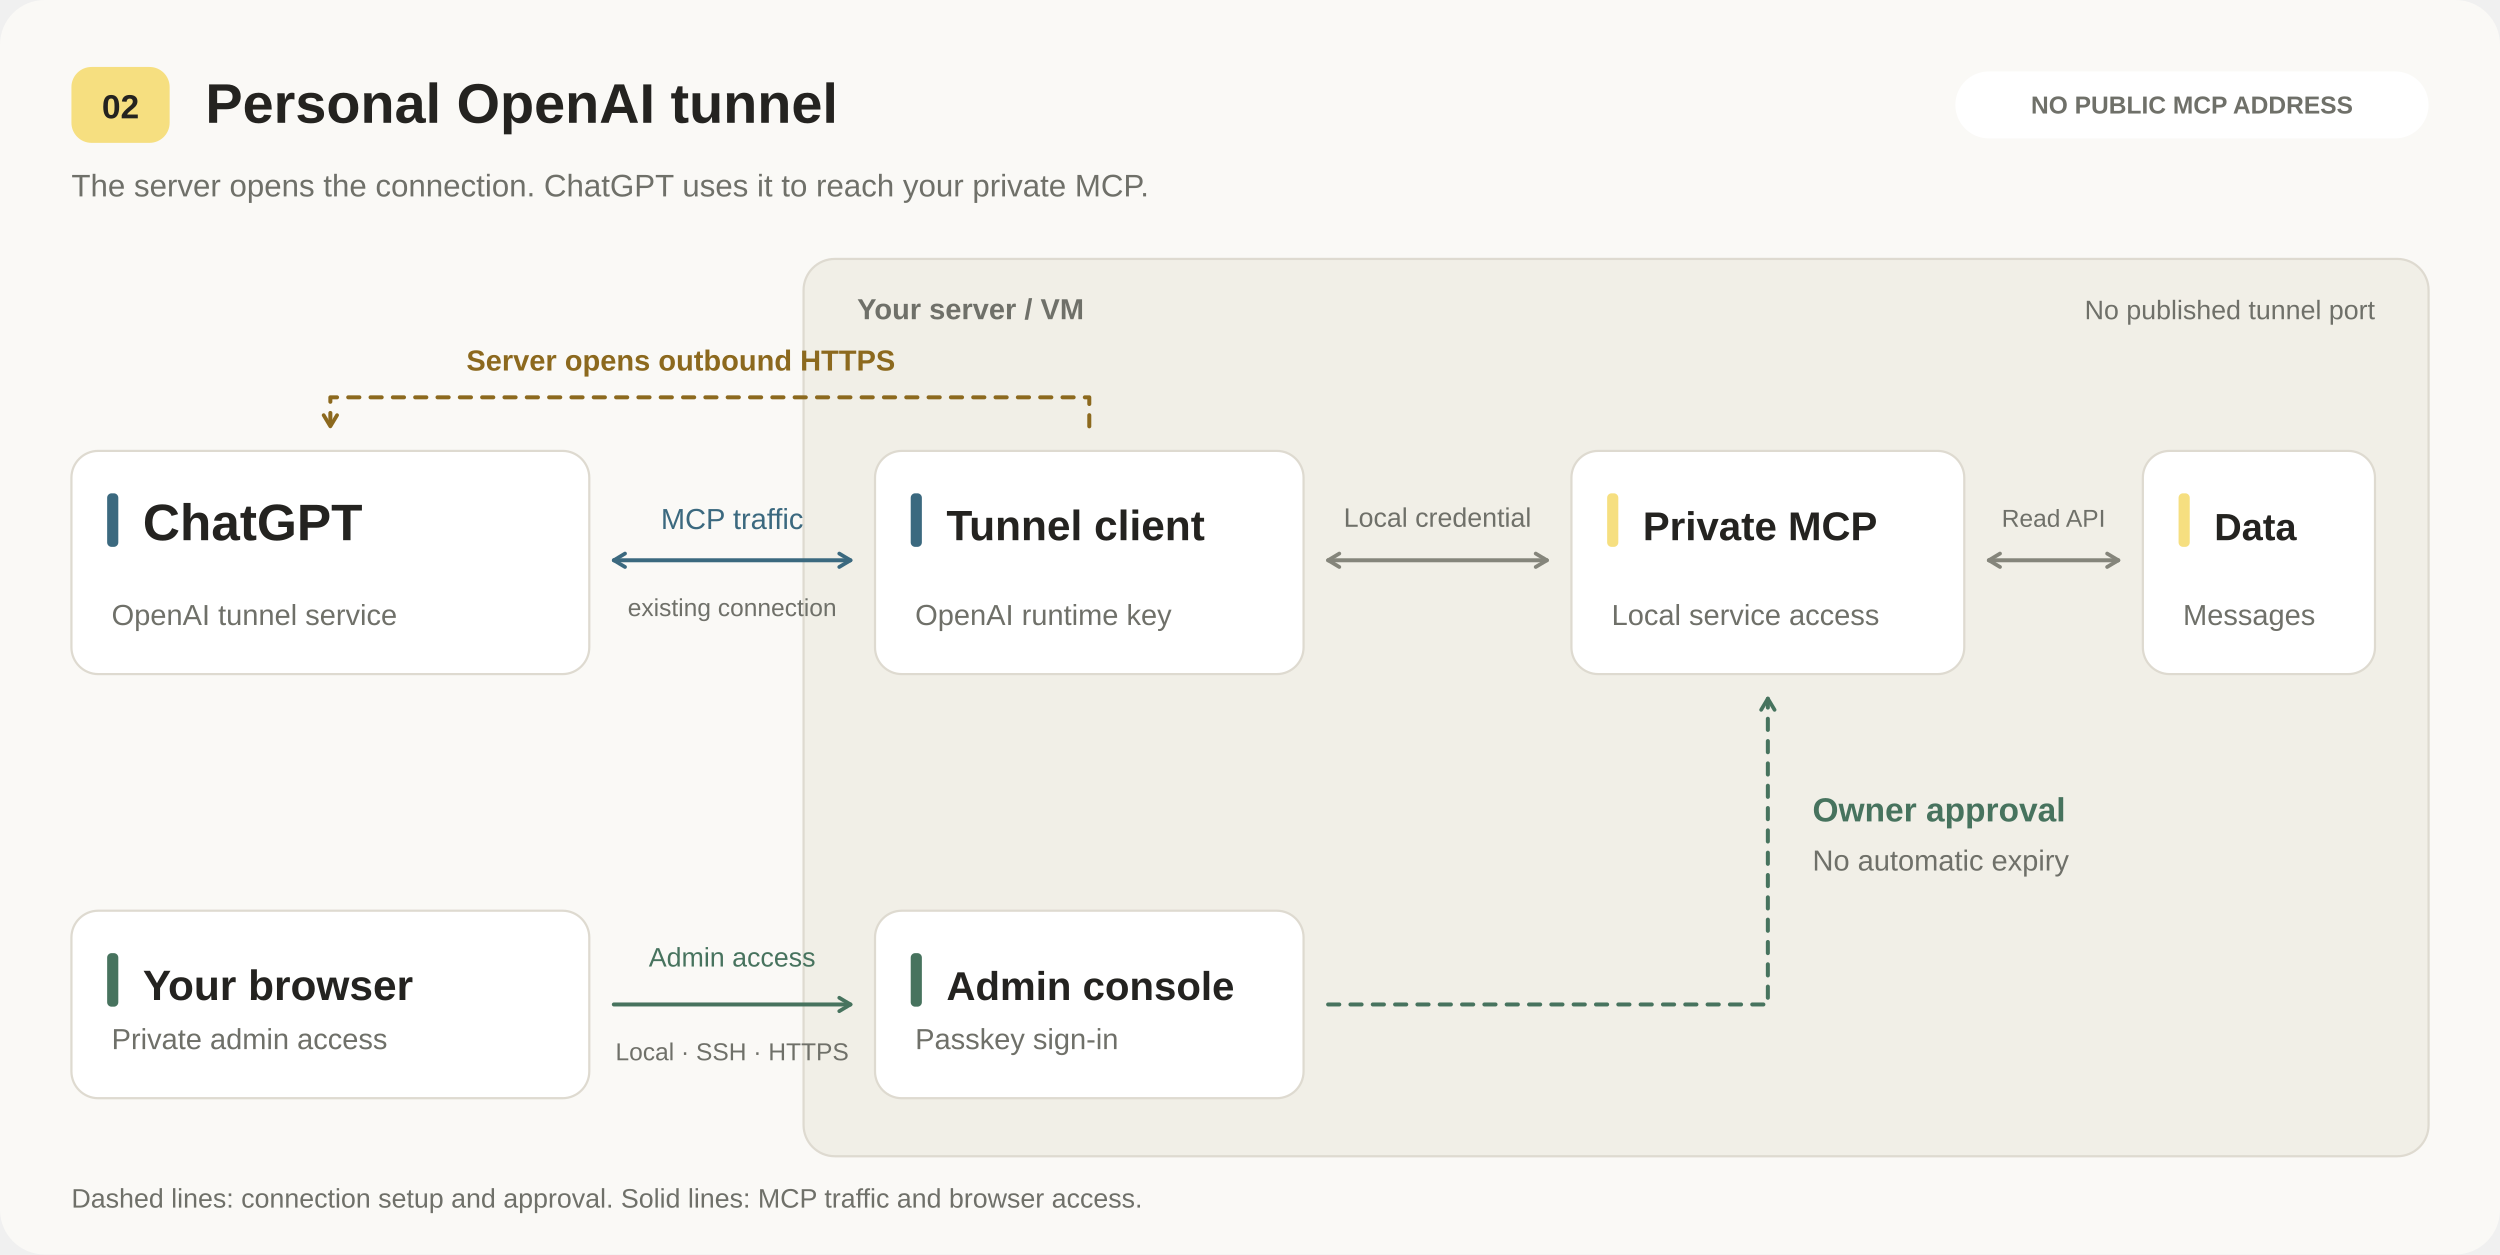
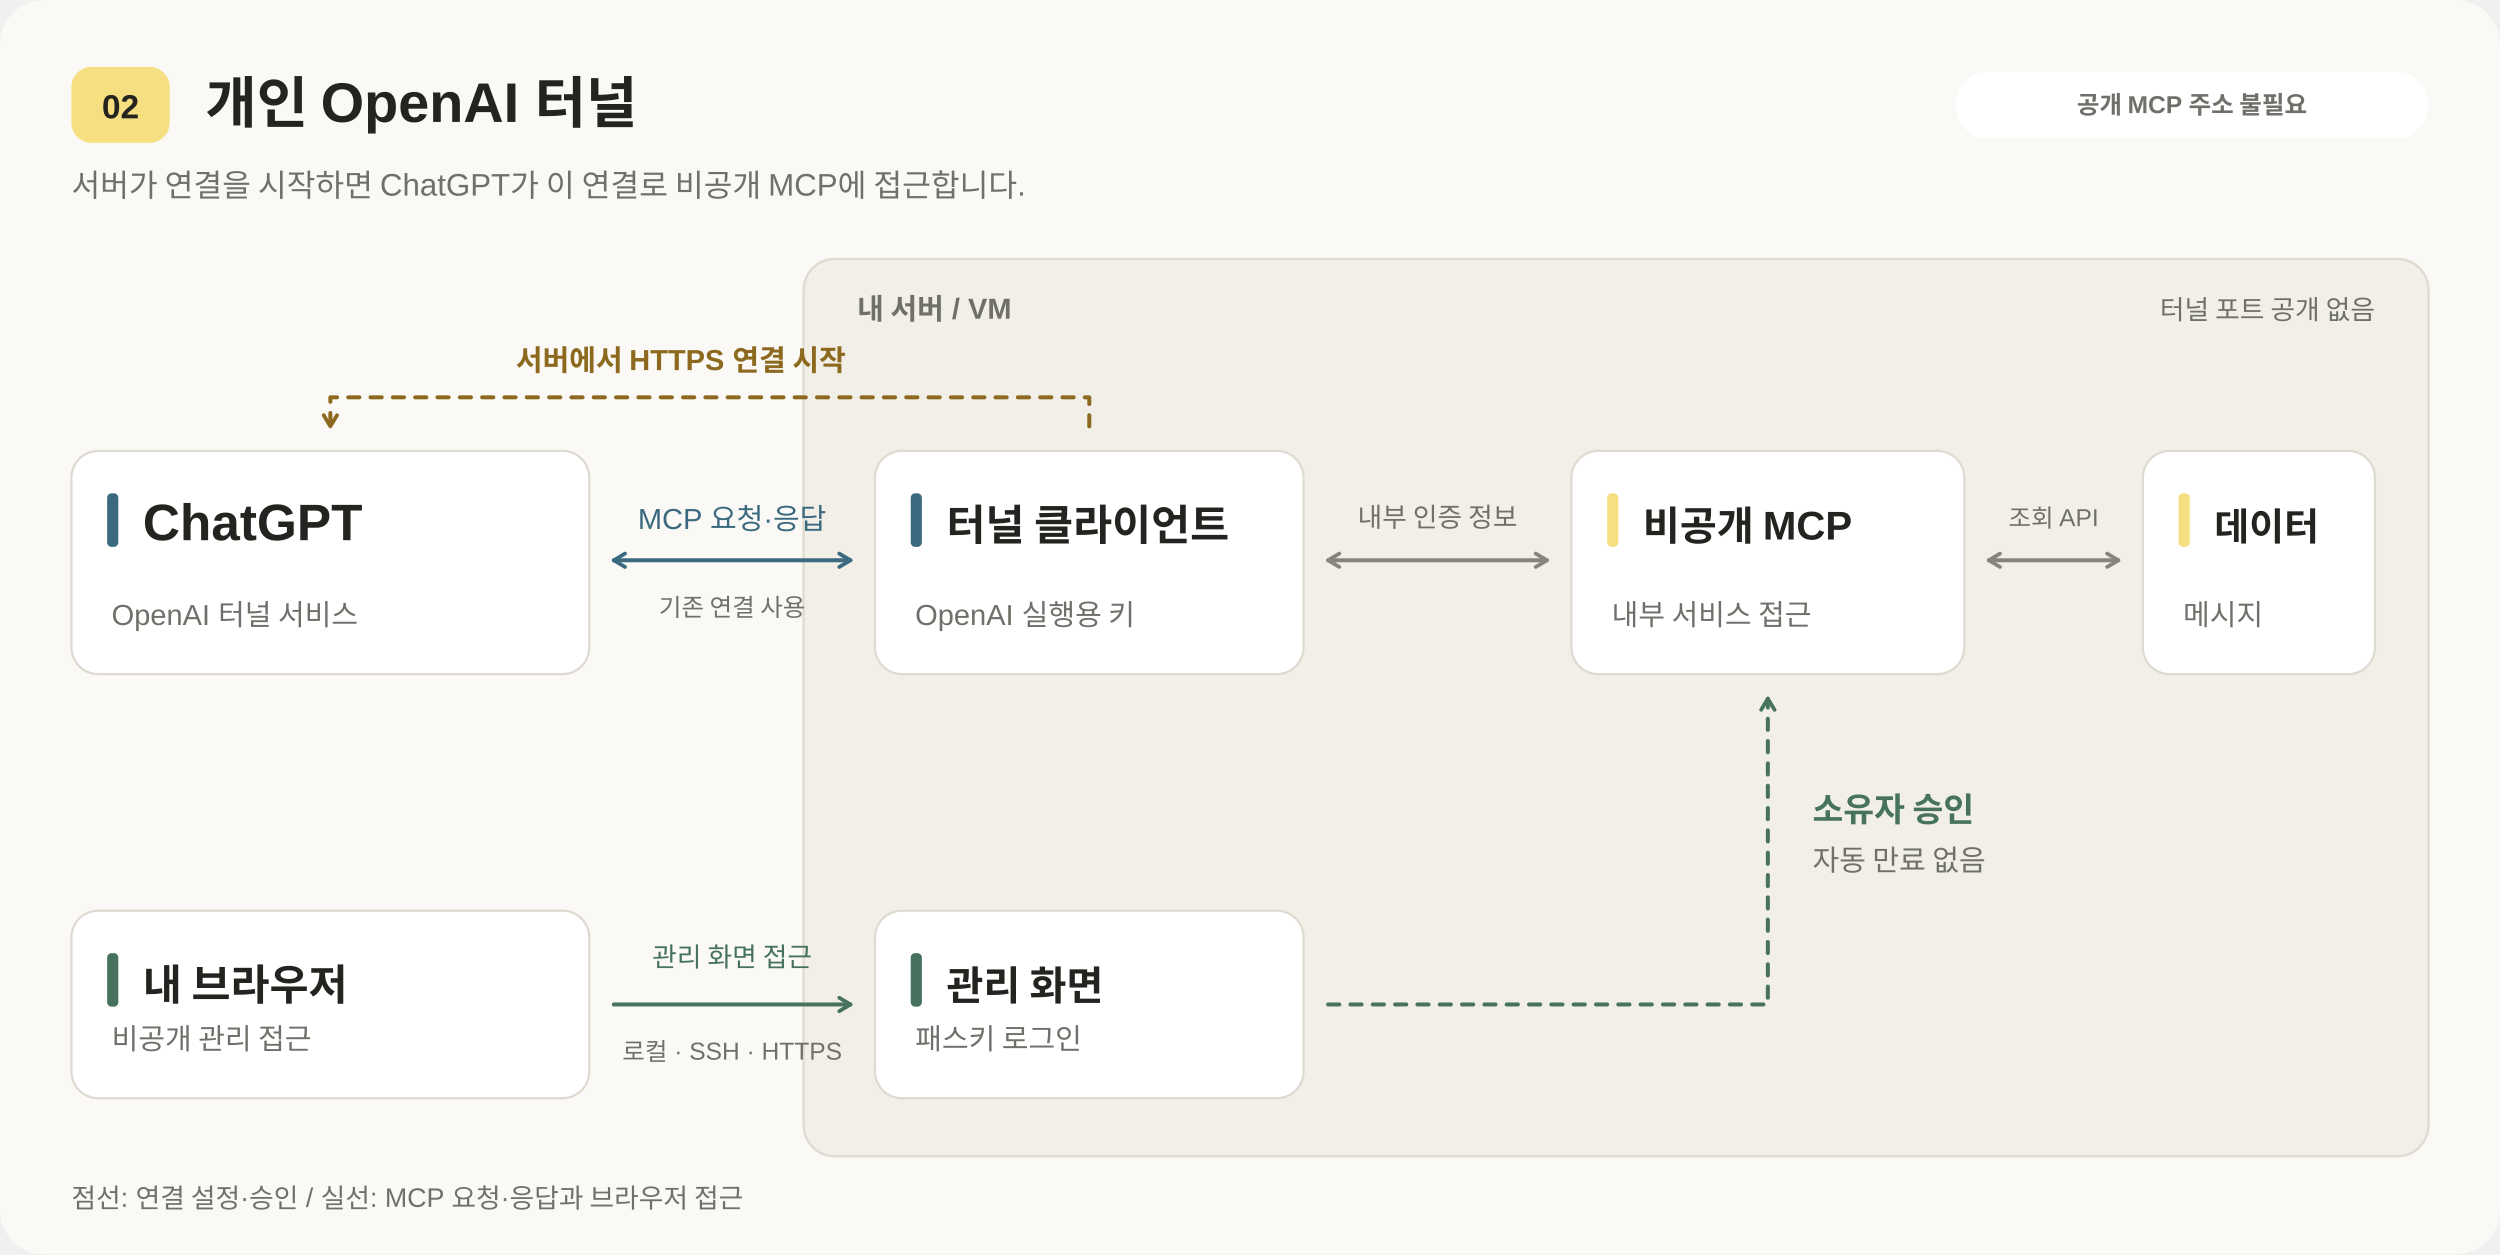
<svg xmlns="http://www.w3.org/2000/svg" width="1120" height="562" viewBox="0 0 1120 562" role="img" aria-labelledby="title desc">
  <defs>
    <marker id="arrow-line" markerWidth="9" markerHeight="9" refX="7" refY="4.5" orient="auto-start-reverse" markerUnits="userSpaceOnUse">
      <path d="M2 1.5 7 4.5 2 7.5" fill="none" stroke="#85857b" stroke-width="1.7" stroke-linecap="round" stroke-linejoin="round" />
    </marker>
    <marker id="arrow-blue" markerWidth="9" markerHeight="9" refX="7" refY="4.5" orient="auto-start-reverse" markerUnits="userSpaceOnUse">
      <path d="M2 1.5 7 4.5 2 7.5" fill="none" stroke="#3b697f" stroke-width="1.7" stroke-linecap="round" stroke-linejoin="round" />
    </marker>
    <marker id="arrow-goldink" markerWidth="9" markerHeight="9" refX="7" refY="4.5" orient="auto-start-reverse" markerUnits="userSpaceOnUse">
      <path d="M2 1.5 7 4.5 2 7.5" fill="none" stroke="#8c691e" stroke-width="1.7" stroke-linecap="round" stroke-linejoin="round" />
    </marker>
    <marker id="arrow-green" markerWidth="9" markerHeight="9" refX="7" refY="4.5" orient="auto-start-reverse" markerUnits="userSpaceOnUse">
      <path d="M2 1.5 7 4.5 2 7.5" fill="none" stroke="#47735e" stroke-width="1.7" stroke-linecap="round" stroke-linejoin="round" />
    </marker>
  </defs>
  <rect x="0" y="0" width="1120" height="562" rx="20" fill="#faf9f6" stroke="none" />
  <rect x="32" y="30" width="44" height="34" rx="9" fill="#f6df80" stroke="none" />
  <text x="54" y="53" font-family="-apple-system,BlinkMacSystemFont,'Segoe UI',Arial,sans-serif" font-size="15" font-weight="700" fill="#242320" text-anchor="middle">02</text>
-   <text x="92" y="55" font-family="-apple-system,BlinkMacSystemFont,'Segoe UI',Arial,sans-serif" font-size="25" font-weight="650" fill="#242320" text-anchor="start">Personal OpenAI tunnel</text>
-   <text x="32" y="88" font-family="-apple-system,BlinkMacSystemFont,'Segoe UI',Arial,sans-serif" font-size="14" font-weight="400" fill="#6f7069" text-anchor="start">The server opens the connection. ChatGPT uses it to reach your private MCP.</text>
+   <text x="92" y="55" font-family="-apple-system,BlinkMacSystemFont,'Segoe UI',Arial,sans-serif" font-size="25" font-weight="650" fill="#242320" text-anchor="start">개인 OpenAI 터널</text>
+   <text x="32" y="88" font-family="-apple-system,BlinkMacSystemFont,'Segoe UI',Arial,sans-serif" font-size="14" font-weight="400" fill="#6f7069" text-anchor="start">서버가 연결을 시작하면 ChatGPT가 이 연결로 비공개 MCP에 접근합니다.</text>
  <rect x="876" y="32" width="212" height="30" rx="15.0" fill="#ffffff" stroke="none" />
-   <text x="982.0" y="50.85" font-family="-apple-system,BlinkMacSystemFont,'Segoe UI',Arial,sans-serif" font-size="11" font-weight="600" fill="#6f7069" text-anchor="middle">NO PUBLIC MCP ADDRESS</text>
+   <text x="982.0" y="50.85" font-family="-apple-system,BlinkMacSystemFont,'Segoe UI',Arial,sans-serif" font-size="11" font-weight="600" fill="#6f7069" text-anchor="middle">공개 MCP 주소 불필요</text>
  <rect x="360" y="116" width="728" height="402" rx="14" fill="#f1efe7" stroke="#dedad0" />
-   <text x="384" y="143" font-family="-apple-system,BlinkMacSystemFont,'Segoe UI',Arial,sans-serif" font-size="13" font-weight="600" fill="#6f7069" text-anchor="start">Your server / VM</text>
-   <text x="1064" y="143" font-family="-apple-system,BlinkMacSystemFont,'Segoe UI',Arial,sans-serif" font-size="12" font-weight="400" fill="#6f7069" text-anchor="end">No published tunnel port</text>
+   <text x="384" y="143" font-family="-apple-system,BlinkMacSystemFont,'Segoe UI',Arial,sans-serif" font-size="13" font-weight="600" fill="#6f7069" text-anchor="start">내 서버 / VM</text>
+   <text x="1064" y="143" font-family="-apple-system,BlinkMacSystemFont,'Segoe UI',Arial,sans-serif" font-size="12" font-weight="400" fill="#6f7069" text-anchor="end">터널 포트 공개 없음</text>
  <rect x="32" y="202" width="232" height="100" rx="12" fill="#ffffff" stroke="#dedad0" />
  <rect x="48" y="221" width="5" height="24" rx="2" fill="#3b697f" stroke="none" />
  <text x="64" y="242" font-family="-apple-system,BlinkMacSystemFont,'Segoe UI',Arial,sans-serif" font-size="23" font-weight="600" fill="#242320" text-anchor="start">ChatGPT</text>
-   <text x="50" y="280" font-family="-apple-system,BlinkMacSystemFont,'Segoe UI',Arial,sans-serif" font-size="13" font-weight="400" fill="#6f7069" text-anchor="start">OpenAI tunnel service</text>
+   <text x="50" y="280" font-family="-apple-system,BlinkMacSystemFont,'Segoe UI',Arial,sans-serif" font-size="13" font-weight="400" fill="#6f7069" text-anchor="start">OpenAI 터널 서비스</text>
  <rect x="392" y="202" width="192" height="100" rx="12" fill="#ffffff" stroke="#dedad0" />
  <rect x="408" y="221" width="5" height="24" rx="2" fill="#3b697f" stroke="none" />
-   <text x="424" y="242" font-family="-apple-system,BlinkMacSystemFont,'Segoe UI',Arial,sans-serif" font-size="19" font-weight="600" fill="#242320" text-anchor="start">Tunnel client</text>
-   <text x="410" y="280" font-family="-apple-system,BlinkMacSystemFont,'Segoe UI',Arial,sans-serif" font-size="13" font-weight="400" fill="#6f7069" text-anchor="start">OpenAI runtime key</text>
+   <text x="424" y="242" font-family="-apple-system,BlinkMacSystemFont,'Segoe UI',Arial,sans-serif" font-size="19" font-weight="600" fill="#242320" text-anchor="start">터널 클라이언트</text>
+   <text x="410" y="280" font-family="-apple-system,BlinkMacSystemFont,'Segoe UI',Arial,sans-serif" font-size="13" font-weight="400" fill="#6f7069" text-anchor="start">OpenAI 실행용 키</text>
  <rect x="704" y="202" width="176" height="100" rx="12" fill="#ffffff" stroke="#dedad0" />
  <rect x="720" y="221" width="5" height="24" rx="2" fill="#f6df80" stroke="none" />
-   <text x="736" y="242" font-family="-apple-system,BlinkMacSystemFont,'Segoe UI',Arial,sans-serif" font-size="18" font-weight="600" fill="#242320" text-anchor="start">Private MCP</text>
-   <text x="722" y="280" font-family="-apple-system,BlinkMacSystemFont,'Segoe UI',Arial,sans-serif" font-size="13" font-weight="400" fill="#6f7069" text-anchor="start">Local service access</text>
+   <text x="736" y="242" font-family="-apple-system,BlinkMacSystemFont,'Segoe UI',Arial,sans-serif" font-size="18" font-weight="600" fill="#242320" text-anchor="start">비공개 MCP</text>
+   <text x="722" y="280" font-family="-apple-system,BlinkMacSystemFont,'Segoe UI',Arial,sans-serif" font-size="13" font-weight="400" fill="#6f7069" text-anchor="start">내부 서비스 접근</text>
  <rect x="960" y="202" width="104" height="100" rx="12" fill="#ffffff" stroke="#dedad0" />
  <rect x="976" y="221" width="5" height="24" rx="2" fill="#f6df80" stroke="none" />
-   <text x="992" y="242" font-family="-apple-system,BlinkMacSystemFont,'Segoe UI',Arial,sans-serif" font-size="17" font-weight="600" fill="#242320" text-anchor="start">Data</text>
-   <text x="978" y="280" font-family="-apple-system,BlinkMacSystemFont,'Segoe UI',Arial,sans-serif" font-size="13" font-weight="400" fill="#6f7069" text-anchor="start">Messages</text>
+   <text x="992" y="242" font-family="-apple-system,BlinkMacSystemFont,'Segoe UI',Arial,sans-serif" font-size="17" font-weight="600" fill="#242320" text-anchor="start">데이터</text>
+   <text x="978" y="280" font-family="-apple-system,BlinkMacSystemFont,'Segoe UI',Arial,sans-serif" font-size="13" font-weight="400" fill="#6f7069" text-anchor="start">메시지</text>
  <path d="M488 191 L488 178 L148 178 L148 191" fill="none" stroke="#8c691e" stroke-width="1.8" stroke-linecap="round" stroke-linejoin="round" stroke-dasharray="5 5" marker-end="url(#arrow-goldink)" />
-   <text x="305" y="166" font-family="-apple-system,BlinkMacSystemFont,'Segoe UI',Arial,sans-serif" font-size="13" font-weight="600" fill="#8c691e" text-anchor="middle">Server opens outbound HTTPS</text>
+   <text x="305" y="166" font-family="-apple-system,BlinkMacSystemFont,'Segoe UI',Arial,sans-serif" font-size="13" font-weight="600" fill="#8c691e" text-anchor="middle">서버에서 HTTPS 연결 시작</text>
  <path d="M275 251 L381 251" fill="none" stroke="#3b697f" stroke-width="1.8" stroke-linecap="round" stroke-linejoin="round" marker-start="url(#arrow-blue)" marker-end="url(#arrow-blue)" />
-   <text x="328" y="237" font-family="-apple-system,BlinkMacSystemFont,'Segoe UI',Arial,sans-serif" font-size="13" font-weight="400" fill="#3b697f" text-anchor="middle">MCP traffic</text>
-   <text x="328" y="276" font-family="-apple-system,BlinkMacSystemFont,'Segoe UI',Arial,sans-serif" font-size="11" font-weight="400" fill="#6f7069" text-anchor="middle">existing connection</text>
+   <text x="328" y="237" font-family="-apple-system,BlinkMacSystemFont,'Segoe UI',Arial,sans-serif" font-size="13" font-weight="400" fill="#3b697f" text-anchor="middle">MCP 요청·응답</text>
+   <text x="328" y="276" font-family="-apple-system,BlinkMacSystemFont,'Segoe UI',Arial,sans-serif" font-size="11" font-weight="400" fill="#6f7069" text-anchor="middle">기존 연결 사용</text>
  <path d="M595 251 L693 251" fill="none" stroke="#85857b" stroke-width="1.8" stroke-linecap="round" stroke-linejoin="round" marker-start="url(#arrow-line)" marker-end="url(#arrow-line)" />
-   <text x="644" y="236" font-family="-apple-system,BlinkMacSystemFont,'Segoe UI',Arial,sans-serif" font-size="12" font-weight="400" fill="#6f7069" text-anchor="middle">Local credential</text>
+   <text x="644" y="236" font-family="-apple-system,BlinkMacSystemFont,'Segoe UI',Arial,sans-serif" font-size="12" font-weight="400" fill="#6f7069" text-anchor="middle">내부 인증 정보</text>
  <path d="M891 251 L949 251" fill="none" stroke="#85857b" stroke-width="1.8" stroke-linecap="round" stroke-linejoin="round" marker-start="url(#arrow-line)" marker-end="url(#arrow-line)" />
-   <text x="920" y="236" font-family="-apple-system,BlinkMacSystemFont,'Segoe UI',Arial,sans-serif" font-size="11" font-weight="400" fill="#6f7069" text-anchor="middle">Read API</text>
+   <text x="920" y="236" font-family="-apple-system,BlinkMacSystemFont,'Segoe UI',Arial,sans-serif" font-size="11" font-weight="400" fill="#6f7069" text-anchor="middle">조회 API</text>
  <rect x="32" y="408" width="232" height="84" rx="12" fill="#ffffff" stroke="#dedad0" />
  <rect x="48" y="427" width="5" height="24" rx="2" fill="#47735e" stroke="none" />
-   <text x="64" y="448" font-family="-apple-system,BlinkMacSystemFont,'Segoe UI',Arial,sans-serif" font-size="19" font-weight="600" fill="#242320" text-anchor="start">Your browser</text>
-   <text x="50" y="470" font-family="-apple-system,BlinkMacSystemFont,'Segoe UI',Arial,sans-serif" font-size="13" font-weight="400" fill="#6f7069" text-anchor="start">Private admin access</text>
+   <text x="64" y="448" font-family="-apple-system,BlinkMacSystemFont,'Segoe UI',Arial,sans-serif" font-size="19" font-weight="600" fill="#242320" text-anchor="start">내 브라우저</text>
+   <text x="50" y="470" font-family="-apple-system,BlinkMacSystemFont,'Segoe UI',Arial,sans-serif" font-size="13" font-weight="400" fill="#6f7069" text-anchor="start">비공개 관리 접근</text>
  <rect x="392" y="408" width="192" height="84" rx="12" fill="#ffffff" stroke="#dedad0" />
  <rect x="408" y="427" width="5" height="24" rx="2" fill="#47735e" stroke="none" />
-   <text x="424" y="448" font-family="-apple-system,BlinkMacSystemFont,'Segoe UI',Arial,sans-serif" font-size="18" font-weight="600" fill="#242320" text-anchor="start">Admin console</text>
-   <text x="410" y="470" font-family="-apple-system,BlinkMacSystemFont,'Segoe UI',Arial,sans-serif" font-size="13" font-weight="400" fill="#6f7069" text-anchor="start">Passkey sign-in</text>
+   <text x="424" y="448" font-family="-apple-system,BlinkMacSystemFont,'Segoe UI',Arial,sans-serif" font-size="18" font-weight="600" fill="#242320" text-anchor="start">관리 화면</text>
+   <text x="410" y="470" font-family="-apple-system,BlinkMacSystemFont,'Segoe UI',Arial,sans-serif" font-size="13" font-weight="400" fill="#6f7069" text-anchor="start">패스키 로그인</text>
  <path d="M275 450 L381 450" fill="none" stroke="#47735e" stroke-width="1.8" stroke-linecap="round" stroke-linejoin="round" marker-end="url(#arrow-green)" />
-   <text x="328" y="433" font-family="-apple-system,BlinkMacSystemFont,'Segoe UI',Arial,sans-serif" font-size="12" font-weight="400" fill="#47735e" text-anchor="middle">Admin access</text>
-   <text x="328" y="475" font-family="-apple-system,BlinkMacSystemFont,'Segoe UI',Arial,sans-serif" font-size="11" font-weight="400" fill="#6f7069" text-anchor="middle">Local · SSH · HTTPS</text>
+   <text x="328" y="433" font-family="-apple-system,BlinkMacSystemFont,'Segoe UI',Arial,sans-serif" font-size="12" font-weight="400" fill="#47735e" text-anchor="middle">관리 화면 접근</text>
+   <text x="328" y="475" font-family="-apple-system,BlinkMacSystemFont,'Segoe UI',Arial,sans-serif" font-size="11" font-weight="400" fill="#6f7069" text-anchor="middle">로컬 · SSH · HTTPS</text>
  <path d="M595 450 L792 450 L792 313" fill="none" stroke="#47735e" stroke-width="1.8" stroke-linecap="round" stroke-linejoin="round" stroke-dasharray="5 5" marker-end="url(#arrow-green)" />
-   <text x="812" y="368" font-family="-apple-system,BlinkMacSystemFont,'Segoe UI',Arial,sans-serif" font-size="15" font-weight="600" fill="#47735e" text-anchor="start">Owner approval</text>
-   <text x="812" y="390" font-family="-apple-system,BlinkMacSystemFont,'Segoe UI',Arial,sans-serif" font-size="13" font-weight="400" fill="#6f7069" text-anchor="start">No automatic expiry</text>
-   <text x="32" y="541" font-family="-apple-system,BlinkMacSystemFont,'Segoe UI',Arial,sans-serif" font-size="12" font-weight="400" fill="#6f7069" text-anchor="start">Dashed lines: connection setup and approval. Solid lines: MCP traffic and browser access.</text>
+   <text x="812" y="368" font-family="-apple-system,BlinkMacSystemFont,'Segoe UI',Arial,sans-serif" font-size="15" font-weight="600" fill="#47735e" text-anchor="start">소유자 승인</text>
+   <text x="812" y="390" font-family="-apple-system,BlinkMacSystemFont,'Segoe UI',Arial,sans-serif" font-size="13" font-weight="400" fill="#6f7069" text-anchor="start">자동 만료 없음</text>
+   <text x="32" y="541" font-family="-apple-system,BlinkMacSystemFont,'Segoe UI',Arial,sans-serif" font-size="12" font-weight="400" fill="#6f7069" text-anchor="start">점선: 연결 설정·승인 / 실선: MCP 요청·응답과 브라우저 접근</text>
</svg>
